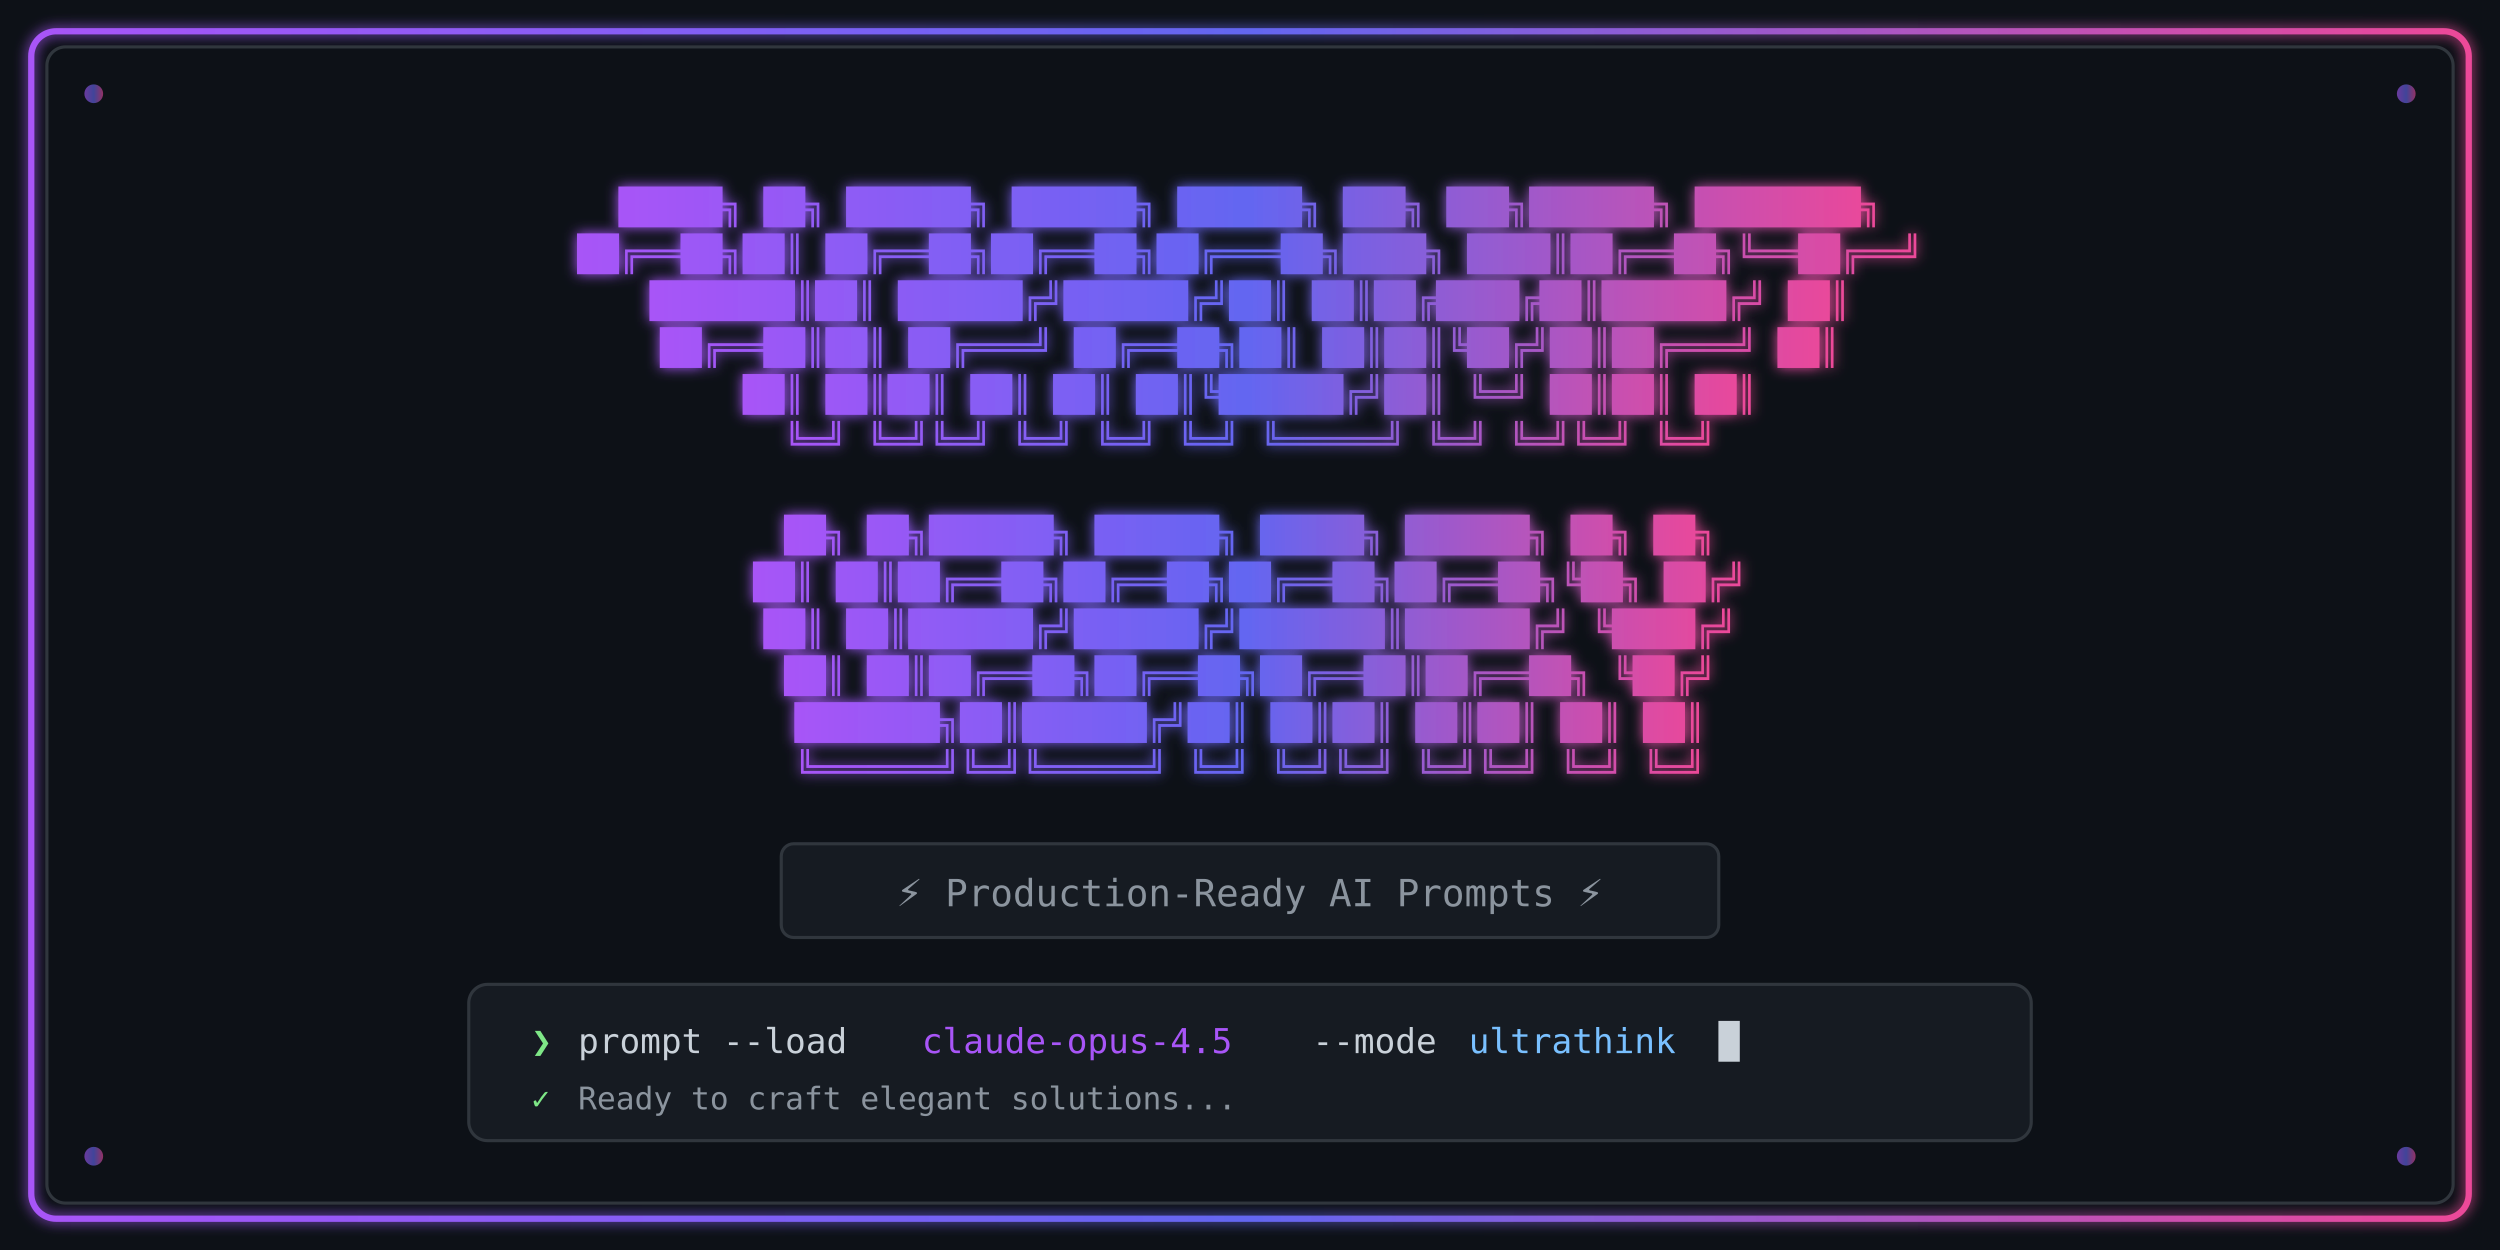
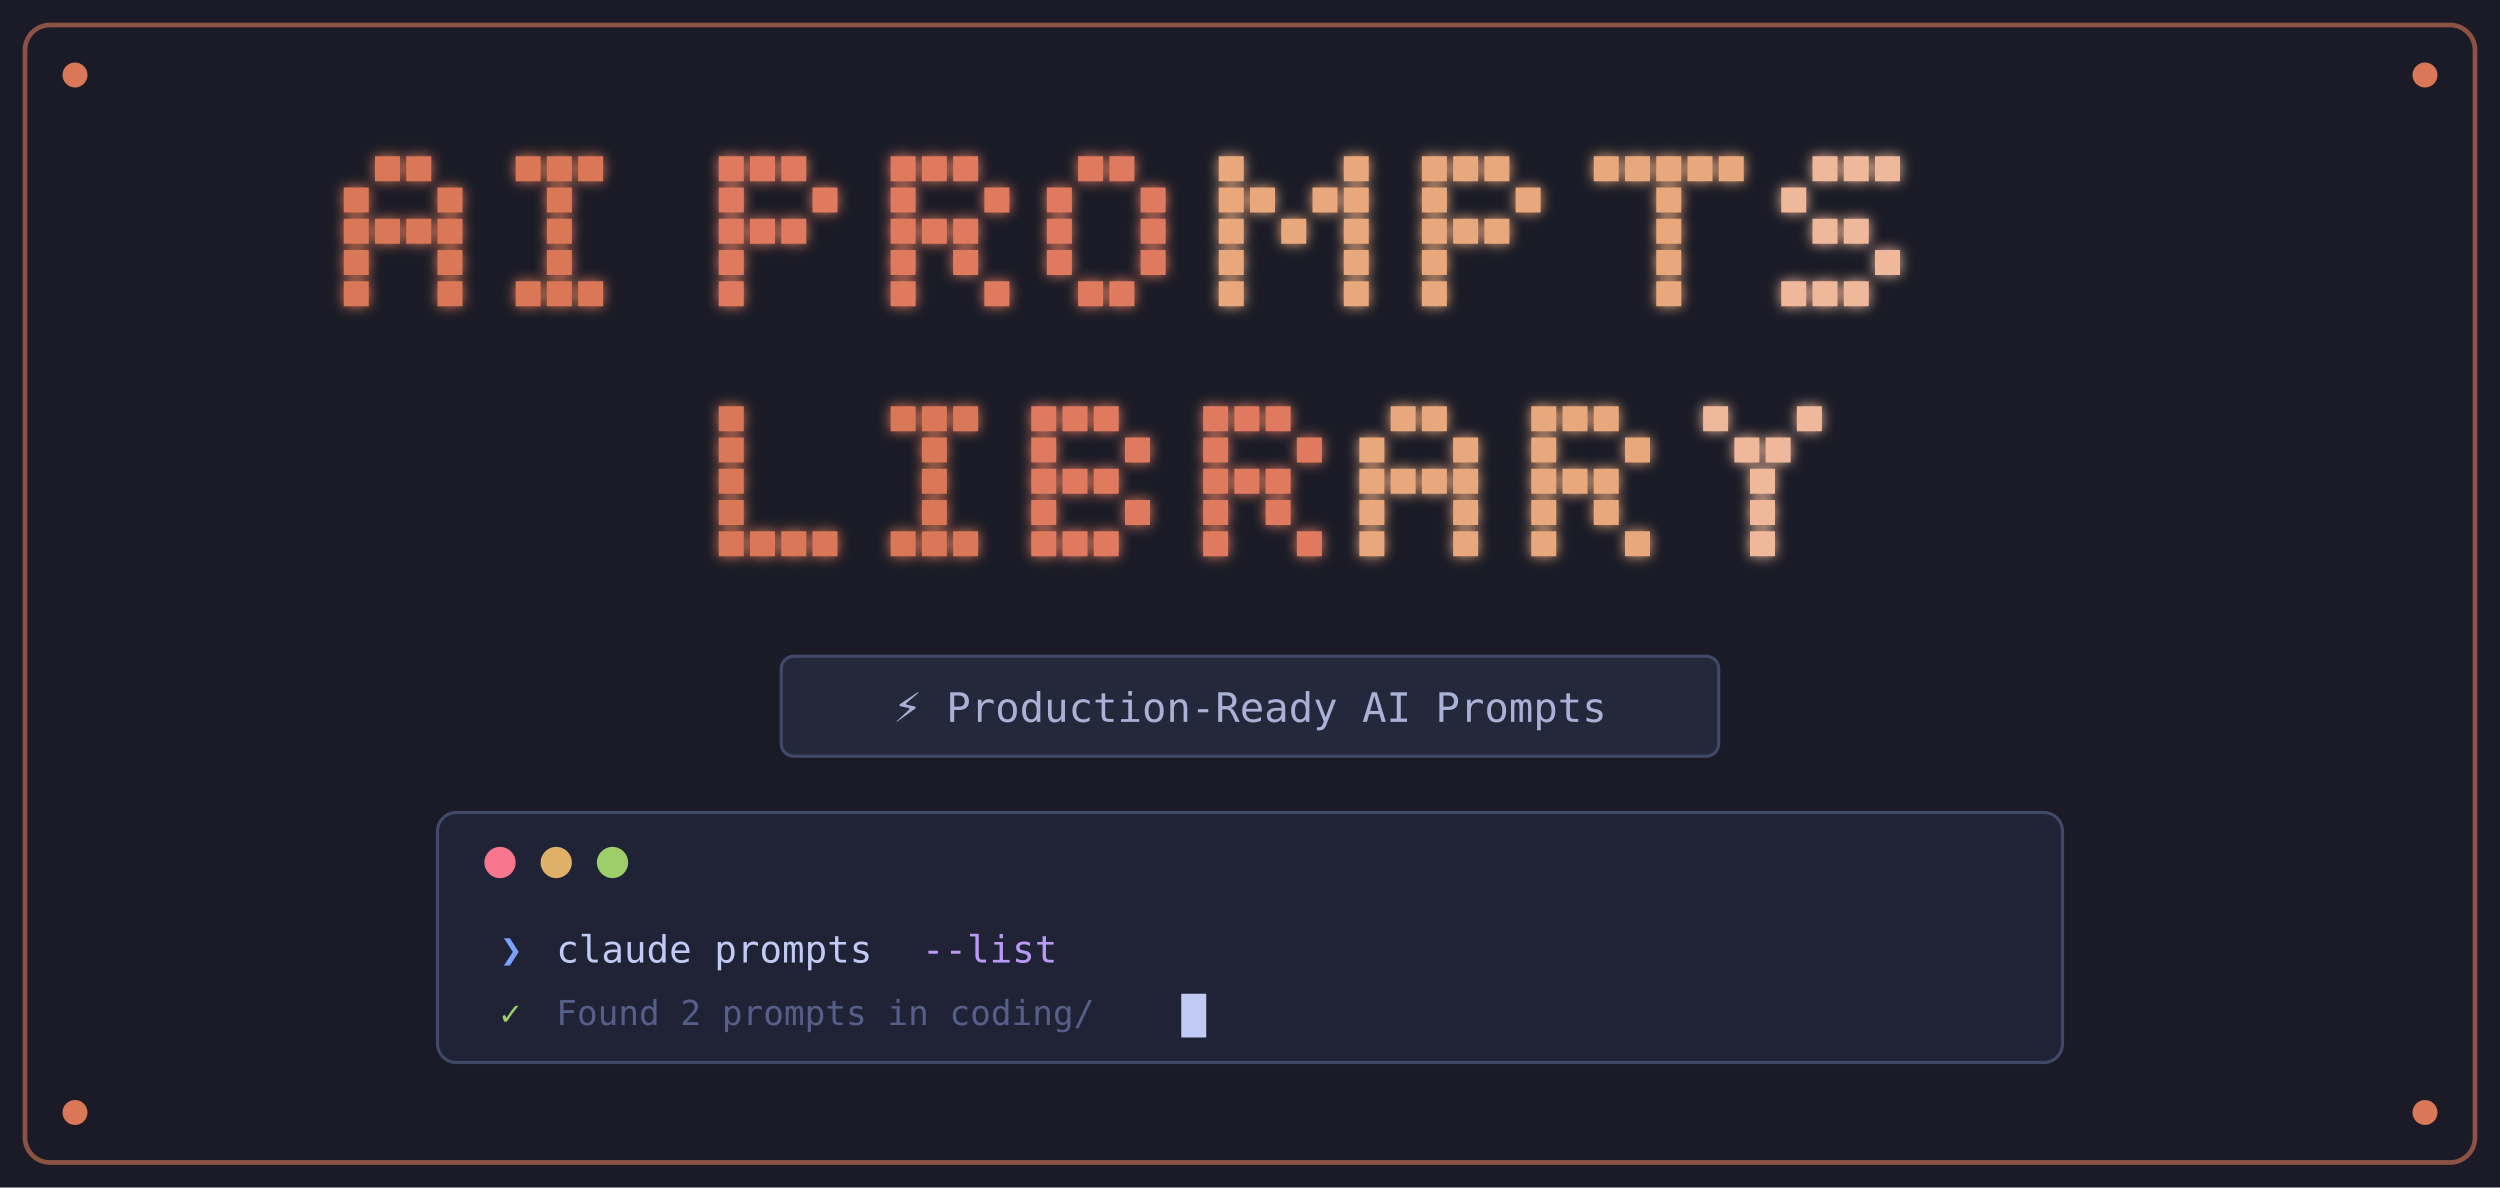
- <svg xmlns="http://www.w3.org/2000/svg" width="800" height="400" viewBox="0 0 800 400">
+ <svg xmlns="http://www.w3.org/2000/svg" width="800" height="380" viewBox="0 0 800 380">
  <defs>
-     <linearGradient id="gradient1" x1="0%" y1="0%" x2="100%" y2="0%">
-       <stop offset="0%" style="stop-color:#a855f7">
-         <animate attributeName="stop-color" values="#a855f7;#6366f1;#ec4899;#a855f7" dur="4s" repeatCount="indefinite" />
-       </stop>
-       <stop offset="50%" style="stop-color:#6366f1">
-         <animate attributeName="stop-color" values="#6366f1;#ec4899;#a855f7;#6366f1" dur="4s" repeatCount="indefinite" />
-       </stop>
-       <stop offset="100%" style="stop-color:#ec4899">
-         <animate attributeName="stop-color" values="#ec4899;#a855f7;#6366f1;#ec4899" dur="4s" repeatCount="indefinite" />
-       </stop>
+     <linearGradient id="claudeGradient" x1="0%" y1="0%" x2="100%" y2="0%">
+       <stop offset="0%" style="stop-color:#D97757" />
+       <stop offset="50%" style="stop-color:#E07A5F" />
+       <stop offset="100%" style="stop-color:#D97757" />
    </linearGradient>
-     <filter id="glow">
-       <feGaussianBlur stdDeviation="2" result="coloredBlur" />
+     <filter id="glow" x="-20%" y="-20%" width="140%" height="140%">
+       <feGaussianBlur stdDeviation="2" result="blur" />
      <feMerge>
-         <feMergeNode in="coloredBlur" />
-         <feMergeNode in="SourceGraphic" />
-       </feMerge>
-     </filter>
-     <filter id="glow-strong">
-       <feGaussianBlur stdDeviation="4" result="coloredBlur" />
-       <feMerge>
-         <feMergeNode in="coloredBlur" />
+         <feMergeNode in="blur" />
        <feMergeNode in="SourceGraphic" />
      </feMerge>
    </filter>
  </defs>
  <style>
+     @keyframes fadeIn {
+       0% { opacity: 0; }
+       100% { opacity: 1; }
+     }
    @keyframes pulse {
-       0%, 100% { opacity: 1; }
+       0%, 100% { opacity: 0.4; }
      50% { opacity: 0.7; }
-     }
-     @keyframes slideIn {
-       0% { transform: translateX(-10px); opacity: 0; }
-       100% { transform: translateX(0); opacity: 1; }
-     }
-     @keyframes flicker {
-       0%, 100% { opacity: 1; }
-       92% { opacity: 1; }
-       93% { opacity: 0.8; }
-       94% { opacity: 1; }
-       96% { opacity: 0.9; }
-       97% { opacity: 1; }
-     }
-     @keyframes typing {
-       0% { width: 0; }
-       100% { width: 100%; }
    }
    @keyframes blink {
      0%, 100% { opacity: 1; }
      50% { opacity: 0; }
    }
-     @keyframes float {
-       0%, 100% { transform: translateY(0px); }
-       50% { transform: translateY(-5px); }
-     }
-     @keyframes gradientMove {
-       0% { background-position: 0% 50%; }
-       50% { background-position: 100% 50%; }
-       100% { background-position: 0% 50%; }
-     }
-     .ascii-art {
-       animation: pulse 3s ease-in-out infinite, flicker 8s linear infinite;
-     }
-     .line-1 { animation: slideIn 0.5s ease-out 0.1s both; }
-     .line-2 { animation: slideIn 0.5s ease-out 0.2s both; }
-     .line-3 { animation: slideIn 0.5s ease-out 0.3s both; }
-     .line-4 { animation: slideIn 0.5s ease-out 0.4s both; }
-     .line-5 { animation: slideIn 0.5s ease-out 0.5s both; }
-     .line-6 { animation: slideIn 0.5s ease-out 0.6s both; }
-     .subtitle {
-       animation: float 4s ease-in-out infinite;
-     }
-     .cursor {
-       animation: blink 1s step-end infinite;
-     }
-     .terminal-line {
-       animation: slideIn 0.8s ease-out 1s both;
-     }
+     .brick { animation: fadeIn 0.8s ease-out both; }
+     .row-1 .brick { animation-delay: 0.05s; }
+     .row-2 .brick { animation-delay: 0.1s; }
+     .row-3 .brick { animation-delay: 0.15s; }
+     .row-4 .brick { animation-delay: 0.2s; }
+     .row-5 .brick { animation-delay: 0.25s; }
+     .corner { animation: pulse 3s ease-in-out infinite; }
+     .cursor { animation: blink 1s step-end infinite; }
  </style>
-   <rect width="800" height="400" fill="#0d1117" />
-   <rect x="10" y="10" width="780" height="380" rx="8" ry="8" fill="none" stroke="url(#gradient1)" stroke-width="2" filter="url(#glow)">
-     <animate attributeName="stroke-opacity" values="0.5;1;0.5" dur="3s" repeatCount="indefinite" />
-   </rect>
-   <rect x="15" y="15" width="770" height="370" rx="6" ry="6" fill="none" stroke="#30363d" stroke-width="1" />
-   <g class="ascii-art" filter="url(#glow)">
-     <text x="400" y="70" text-anchor="middle" font-family="monospace" font-size="11" fill="url(#gradient1)" class="line-1">
-       █████╗ ██╗    ██████╗ ██████╗  ██████╗ ███╗   ███╗██████╗ ████████╗
-     </text>
-     <text x="400" y="85" text-anchor="middle" font-family="monospace" font-size="11" fill="url(#gradient1)" class="line-2">
-       ██╔══██╗██║    ██╔══██╗██╔══██╗██╔═══██╗████╗ ████║██╔══██╗╚══██╔══╝
-     </text>
-     <text x="400" y="100" text-anchor="middle" font-family="monospace" font-size="11" fill="url(#gradient1)" class="line-3">
-       ███████║██║    ██████╔╝██████╔╝██║   ██║██╔████╔██║██████╔╝   ██║
-     </text>
-     <text x="400" y="115" text-anchor="middle" font-family="monospace" font-size="11" fill="url(#gradient1)" class="line-4">
-       ██╔══██║██║    ██╔═══╝ ██╔══██╗██║   ██║██║╚██╔╝██║██╔═══╝    ██║
-     </text>
-     <text x="400" y="130" text-anchor="middle" font-family="monospace" font-size="11" fill="url(#gradient1)" class="line-5">
-       ██║  ██║██║    ██║     ██║  ██║╚██████╔╝██║ ╚═╝ ██║██║        ██║
-     </text>
-     <text x="400" y="145" text-anchor="middle" font-family="monospace" font-size="11" fill="url(#gradient1)" class="line-6">
-       ╚═╝  ╚═╝╚═╝    ╚═╝     ╚═╝  ╚═╝ ╚═════╝ ╚═╝     ╚═╝╚═╝        ╚═╝
-     </text>
+   <rect width="800" height="380" fill="#1a1b26" />
+   <rect x="8" y="8" width="784" height="364" rx="8" fill="none" stroke="#D97757" stroke-width="1.5" stroke-opacity="0.6" />
+   <circle cx="24" cy="24" r="4" fill="#D97757" class="corner" />
+   <circle cx="776" cy="24" r="4" fill="#D97757" class="corner" style="animation-delay: 0.75s" />
+   <circle cx="24" cy="356" r="4" fill="#D97757" class="corner" style="animation-delay: 1.5s" />
+   <circle cx="776" cy="356" r="4" fill="#D97757" class="corner" style="animation-delay: 2.25s" />
+   <g class="row-1" filter="url(#glow)">
+     <rect x="120" y="50" width="8" height="8" fill="#D97757" class="brick" />
+     <rect x="130" y="50" width="8" height="8" fill="#D97757" class="brick" />
+     <rect x="110" y="60" width="8" height="8" fill="#D97757" class="brick" />
+     <rect x="140" y="60" width="8" height="8" fill="#D97757" class="brick" />
+     <rect x="110" y="70" width="8" height="8" fill="#D97757" class="brick" />
+     <rect x="120" y="70" width="8" height="8" fill="#D97757" class="brick" />
+     <rect x="130" y="70" width="8" height="8" fill="#D97757" class="brick" />
+     <rect x="140" y="70" width="8" height="8" fill="#D97757" class="brick" />
+     <rect x="110" y="80" width="8" height="8" fill="#D97757" class="brick" />
+     <rect x="140" y="80" width="8" height="8" fill="#D97757" class="brick" />
+     <rect x="110" y="90" width="8" height="8" fill="#D97757" class="brick" />
+     <rect x="140" y="90" width="8" height="8" fill="#D97757" class="brick" />
+     <rect x="165" y="50" width="8" height="8" fill="#D97757" class="brick" />
+     <rect x="175" y="50" width="8" height="8" fill="#D97757" class="brick" />
+     <rect x="185" y="50" width="8" height="8" fill="#D97757" class="brick" />
+     <rect x="175" y="60" width="8" height="8" fill="#D97757" class="brick" />
+     <rect x="175" y="70" width="8" height="8" fill="#D97757" class="brick" />
+     <rect x="175" y="80" width="8" height="8" fill="#D97757" class="brick" />
+     <rect x="165" y="90" width="8" height="8" fill="#D97757" class="brick" />
+     <rect x="175" y="90" width="8" height="8" fill="#D97757" class="brick" />
+     <rect x="185" y="90" width="8" height="8" fill="#D97757" class="brick" />
+     <rect x="230" y="50" width="8" height="8" fill="#E07A5F" class="brick" />
+     <rect x="240" y="50" width="8" height="8" fill="#E07A5F" class="brick" />
+     <rect x="250" y="50" width="8" height="8" fill="#E07A5F" class="brick" />
+     <rect x="230" y="60" width="8" height="8" fill="#E07A5F" class="brick" />
+     <rect x="260" y="60" width="8" height="8" fill="#E07A5F" class="brick" />
+     <rect x="230" y="70" width="8" height="8" fill="#E07A5F" class="brick" />
+     <rect x="240" y="70" width="8" height="8" fill="#E07A5F" class="brick" />
+     <rect x="250" y="70" width="8" height="8" fill="#E07A5F" class="brick" />
+     <rect x="230" y="80" width="8" height="8" fill="#E07A5F" class="brick" />
+     <rect x="230" y="90" width="8" height="8" fill="#E07A5F" class="brick" />
+     <rect x="285" y="50" width="8" height="8" fill="#E07A5F" class="brick" />
+     <rect x="295" y="50" width="8" height="8" fill="#E07A5F" class="brick" />
+     <rect x="305" y="50" width="8" height="8" fill="#E07A5F" class="brick" />
+     <rect x="285" y="60" width="8" height="8" fill="#E07A5F" class="brick" />
+     <rect x="315" y="60" width="8" height="8" fill="#E07A5F" class="brick" />
+     <rect x="285" y="70" width="8" height="8" fill="#E07A5F" class="brick" />
+     <rect x="295" y="70" width="8" height="8" fill="#E07A5F" class="brick" />
+     <rect x="305" y="70" width="8" height="8" fill="#E07A5F" class="brick" />
+     <rect x="285" y="80" width="8" height="8" fill="#E07A5F" class="brick" />
+     <rect x="305" y="80" width="8" height="8" fill="#E07A5F" class="brick" />
+     <rect x="285" y="90" width="8" height="8" fill="#E07A5F" class="brick" />
+     <rect x="315" y="90" width="8" height="8" fill="#E07A5F" class="brick" />
+     <rect x="345" y="50" width="8" height="8" fill="#E07A5F" class="brick" />
+     <rect x="355" y="50" width="8" height="8" fill="#E07A5F" class="brick" />
+     <rect x="335" y="60" width="8" height="8" fill="#E07A5F" class="brick" />
+     <rect x="365" y="60" width="8" height="8" fill="#E07A5F" class="brick" />
+     <rect x="335" y="70" width="8" height="8" fill="#E07A5F" class="brick" />
+     <rect x="365" y="70" width="8" height="8" fill="#E07A5F" class="brick" />
+     <rect x="335" y="80" width="8" height="8" fill="#E07A5F" class="brick" />
+     <rect x="365" y="80" width="8" height="8" fill="#E07A5F" class="brick" />
+     <rect x="345" y="90" width="8" height="8" fill="#E07A5F" class="brick" />
+     <rect x="355" y="90" width="8" height="8" fill="#E07A5F" class="brick" />
+     <rect x="390" y="50" width="8" height="8" fill="#E8A87C" class="brick" />
+     <rect x="430" y="50" width="8" height="8" fill="#E8A87C" class="brick" />
+     <rect x="390" y="60" width="8" height="8" fill="#E8A87C" class="brick" />
+     <rect x="400" y="60" width="8" height="8" fill="#E8A87C" class="brick" />
+     <rect x="420" y="60" width="8" height="8" fill="#E8A87C" class="brick" />
+     <rect x="430" y="60" width="8" height="8" fill="#E8A87C" class="brick" />
+     <rect x="390" y="70" width="8" height="8" fill="#E8A87C" class="brick" />
+     <rect x="410" y="70" width="8" height="8" fill="#E8A87C" class="brick" />
+     <rect x="430" y="70" width="8" height="8" fill="#E8A87C" class="brick" />
+     <rect x="390" y="80" width="8" height="8" fill="#E8A87C" class="brick" />
+     <rect x="430" y="80" width="8" height="8" fill="#E8A87C" class="brick" />
+     <rect x="390" y="90" width="8" height="8" fill="#E8A87C" class="brick" />
+     <rect x="430" y="90" width="8" height="8" fill="#E8A87C" class="brick" />
+     <rect x="455" y="50" width="8" height="8" fill="#E8A87C" class="brick" />
+     <rect x="465" y="50" width="8" height="8" fill="#E8A87C" class="brick" />
+     <rect x="475" y="50" width="8" height="8" fill="#E8A87C" class="brick" />
+     <rect x="455" y="60" width="8" height="8" fill="#E8A87C" class="brick" />
+     <rect x="485" y="60" width="8" height="8" fill="#E8A87C" class="brick" />
+     <rect x="455" y="70" width="8" height="8" fill="#E8A87C" class="brick" />
+     <rect x="465" y="70" width="8" height="8" fill="#E8A87C" class="brick" />
+     <rect x="475" y="70" width="8" height="8" fill="#E8A87C" class="brick" />
+     <rect x="455" y="80" width="8" height="8" fill="#E8A87C" class="brick" />
+     <rect x="455" y="90" width="8" height="8" fill="#E8A87C" class="brick" />
+     <rect x="510" y="50" width="8" height="8" fill="#E8A87C" class="brick" />
+     <rect x="520" y="50" width="8" height="8" fill="#E8A87C" class="brick" />
+     <rect x="530" y="50" width="8" height="8" fill="#E8A87C" class="brick" />
+     <rect x="540" y="50" width="8" height="8" fill="#E8A87C" class="brick" />
+     <rect x="550" y="50" width="8" height="8" fill="#E8A87C" class="brick" />
+     <rect x="530" y="60" width="8" height="8" fill="#E8A87C" class="brick" />
+     <rect x="530" y="70" width="8" height="8" fill="#E8A87C" class="brick" />
+     <rect x="530" y="80" width="8" height="8" fill="#E8A87C" class="brick" />
+     <rect x="530" y="90" width="8" height="8" fill="#E8A87C" class="brick" />
+     <rect x="580" y="50" width="8" height="8" fill="#F0B89A" class="brick" />
+     <rect x="590" y="50" width="8" height="8" fill="#F0B89A" class="brick" />
+     <rect x="600" y="50" width="8" height="8" fill="#F0B89A" class="brick" />
+     <rect x="570" y="60" width="8" height="8" fill="#F0B89A" class="brick" />
+     <rect x="580" y="70" width="8" height="8" fill="#F0B89A" class="brick" />
+     <rect x="590" y="70" width="8" height="8" fill="#F0B89A" class="brick" />
+     <rect x="600" y="80" width="8" height="8" fill="#F0B89A" class="brick" />
+     <rect x="570" y="90" width="8" height="8" fill="#F0B89A" class="brick" />
+     <rect x="580" y="90" width="8" height="8" fill="#F0B89A" class="brick" />
+     <rect x="590" y="90" width="8" height="8" fill="#F0B89A" class="brick" />
  </g>
-   <g class="ascii-art" filter="url(#glow)">
-     <text x="400" y="175" text-anchor="middle" font-family="monospace" font-size="11" fill="url(#gradient1)" class="line-1">
-       ██╗     ██╗██████╗ ██████╗  █████╗ ██████╗ ██╗   ██╗
-     </text>
-     <text x="400" y="190" text-anchor="middle" font-family="monospace" font-size="11" fill="url(#gradient1)" class="line-2">
-       ██║     ██║██╔══██╗██╔══██╗██╔══██╗██╔══██╗╚██╗ ██╔╝
-     </text>
-     <text x="400" y="205" text-anchor="middle" font-family="monospace" font-size="11" fill="url(#gradient1)" class="line-3">
-       ██║     ██║██████╔╝██████╔╝███████║██████╔╝ ╚████╔╝
-     </text>
-     <text x="400" y="220" text-anchor="middle" font-family="monospace" font-size="11" fill="url(#gradient1)" class="line-4">
-       ██║     ██║██╔══██╗██╔══██╗██╔══██║██╔══██╗  ╚██╔╝
-     </text>
-     <text x="400" y="235" text-anchor="middle" font-family="monospace" font-size="11" fill="url(#gradient1)" class="line-5">
-       ███████╗██║██████╔╝██║  ██║██║  ██║██║  ██║   ██║
-     </text>
-     <text x="400" y="250" text-anchor="middle" font-family="monospace" font-size="11" fill="url(#gradient1)" class="line-6">
-       ╚══════╝╚═╝╚═════╝ ╚═╝  ╚═╝╚═╝  ╚═╝╚═╝  ╚═╝   ╚═╝
-     </text>
+   <g class="row-2" filter="url(#glow)">
+     <rect x="230" y="130" width="8" height="8" fill="#D97757" class="brick" />
+     <rect x="230" y="140" width="8" height="8" fill="#D97757" class="brick" />
+     <rect x="230" y="150" width="8" height="8" fill="#D97757" class="brick" />
+     <rect x="230" y="160" width="8" height="8" fill="#D97757" class="brick" />
+     <rect x="230" y="170" width="8" height="8" fill="#D97757" class="brick" />
+     <rect x="240" y="170" width="8" height="8" fill="#D97757" class="brick" />
+     <rect x="250" y="170" width="8" height="8" fill="#D97757" class="brick" />
+     <rect x="260" y="170" width="8" height="8" fill="#D97757" class="brick" />
+     <rect x="285" y="130" width="8" height="8" fill="#D97757" class="brick" />
+     <rect x="295" y="130" width="8" height="8" fill="#D97757" class="brick" />
+     <rect x="305" y="130" width="8" height="8" fill="#D97757" class="brick" />
+     <rect x="295" y="140" width="8" height="8" fill="#D97757" class="brick" />
+     <rect x="295" y="150" width="8" height="8" fill="#D97757" class="brick" />
+     <rect x="295" y="160" width="8" height="8" fill="#D97757" class="brick" />
+     <rect x="285" y="170" width="8" height="8" fill="#D97757" class="brick" />
+     <rect x="295" y="170" width="8" height="8" fill="#D97757" class="brick" />
+     <rect x="305" y="170" width="8" height="8" fill="#D97757" class="brick" />
+     <rect x="330" y="130" width="8" height="8" fill="#E07A5F" class="brick" />
+     <rect x="340" y="130" width="8" height="8" fill="#E07A5F" class="brick" />
+     <rect x="350" y="130" width="8" height="8" fill="#E07A5F" class="brick" />
+     <rect x="330" y="140" width="8" height="8" fill="#E07A5F" class="brick" />
+     <rect x="360" y="140" width="8" height="8" fill="#E07A5F" class="brick" />
+     <rect x="330" y="150" width="8" height="8" fill="#E07A5F" class="brick" />
+     <rect x="340" y="150" width="8" height="8" fill="#E07A5F" class="brick" />
+     <rect x="350" y="150" width="8" height="8" fill="#E07A5F" class="brick" />
+     <rect x="330" y="160" width="8" height="8" fill="#E07A5F" class="brick" />
+     <rect x="360" y="160" width="8" height="8" fill="#E07A5F" class="brick" />
+     <rect x="330" y="170" width="8" height="8" fill="#E07A5F" class="brick" />
+     <rect x="340" y="170" width="8" height="8" fill="#E07A5F" class="brick" />
+     <rect x="350" y="170" width="8" height="8" fill="#E07A5F" class="brick" />
+     <rect x="385" y="130" width="8" height="8" fill="#E07A5F" class="brick" />
+     <rect x="395" y="130" width="8" height="8" fill="#E07A5F" class="brick" />
+     <rect x="405" y="130" width="8" height="8" fill="#E07A5F" class="brick" />
+     <rect x="385" y="140" width="8" height="8" fill="#E07A5F" class="brick" />
+     <rect x="415" y="140" width="8" height="8" fill="#E07A5F" class="brick" />
+     <rect x="385" y="150" width="8" height="8" fill="#E07A5F" class="brick" />
+     <rect x="395" y="150" width="8" height="8" fill="#E07A5F" class="brick" />
+     <rect x="405" y="150" width="8" height="8" fill="#E07A5F" class="brick" />
+     <rect x="385" y="160" width="8" height="8" fill="#E07A5F" class="brick" />
+     <rect x="405" y="160" width="8" height="8" fill="#E07A5F" class="brick" />
+     <rect x="385" y="170" width="8" height="8" fill="#E07A5F" class="brick" />
+     <rect x="415" y="170" width="8" height="8" fill="#E07A5F" class="brick" />
+     <rect x="445" y="130" width="8" height="8" fill="#E8A87C" class="brick" />
+     <rect x="455" y="130" width="8" height="8" fill="#E8A87C" class="brick" />
+     <rect x="435" y="140" width="8" height="8" fill="#E8A87C" class="brick" />
+     <rect x="465" y="140" width="8" height="8" fill="#E8A87C" class="brick" />
+     <rect x="435" y="150" width="8" height="8" fill="#E8A87C" class="brick" />
+     <rect x="445" y="150" width="8" height="8" fill="#E8A87C" class="brick" />
+     <rect x="455" y="150" width="8" height="8" fill="#E8A87C" class="brick" />
+     <rect x="465" y="150" width="8" height="8" fill="#E8A87C" class="brick" />
+     <rect x="435" y="160" width="8" height="8" fill="#E8A87C" class="brick" />
+     <rect x="465" y="160" width="8" height="8" fill="#E8A87C" class="brick" />
+     <rect x="435" y="170" width="8" height="8" fill="#E8A87C" class="brick" />
+     <rect x="465" y="170" width="8" height="8" fill="#E8A87C" class="brick" />
+     <rect x="490" y="130" width="8" height="8" fill="#E8A87C" class="brick" />
+     <rect x="500" y="130" width="8" height="8" fill="#E8A87C" class="brick" />
+     <rect x="510" y="130" width="8" height="8" fill="#E8A87C" class="brick" />
+     <rect x="490" y="140" width="8" height="8" fill="#E8A87C" class="brick" />
+     <rect x="520" y="140" width="8" height="8" fill="#E8A87C" class="brick" />
+     <rect x="490" y="150" width="8" height="8" fill="#E8A87C" class="brick" />
+     <rect x="500" y="150" width="8" height="8" fill="#E8A87C" class="brick" />
+     <rect x="510" y="150" width="8" height="8" fill="#E8A87C" class="brick" />
+     <rect x="490" y="160" width="8" height="8" fill="#E8A87C" class="brick" />
+     <rect x="510" y="160" width="8" height="8" fill="#E8A87C" class="brick" />
+     <rect x="490" y="170" width="8" height="8" fill="#E8A87C" class="brick" />
+     <rect x="520" y="170" width="8" height="8" fill="#E8A87C" class="brick" />
+     <rect x="545" y="130" width="8" height="8" fill="#F0B89A" class="brick" />
+     <rect x="575" y="130" width="8" height="8" fill="#F0B89A" class="brick" />
+     <rect x="555" y="140" width="8" height="8" fill="#F0B89A" class="brick" />
+     <rect x="565" y="140" width="8" height="8" fill="#F0B89A" class="brick" />
+     <rect x="560" y="150" width="8" height="8" fill="#F0B89A" class="brick" />
+     <rect x="560" y="160" width="8" height="8" fill="#F0B89A" class="brick" />
+     <rect x="560" y="170" width="8" height="8" fill="#F0B89A" class="brick" />
  </g>
-   <g class="subtitle">
-     <rect x="250" y="270" width="300" height="30" rx="4" ry="4" fill="#161b22" stroke="#30363d" />
-     <text x="400" y="290" text-anchor="middle" font-family="monospace" font-size="12" fill="#8b949e">
-       ⚡ Production-Ready AI Prompts ⚡
-     </text>
-   </g>
-   <g class="terminal-line">
-     <rect x="150" y="315" width="500" height="50" rx="6" ry="6" fill="#161b22" stroke="#30363d" />
-     <text x="170" y="337" font-family="monospace" font-size="11" fill="#7ee787">❯</text>
-     <text x="185" y="337" font-family="monospace" font-size="11" fill="#c9d1d9">prompt --load</text>
-     <text x="295" y="337" font-family="monospace" font-size="11" fill="#a855f7">claude-opus-4.5</text>
-     <text x="420" y="337" font-family="monospace" font-size="11" fill="#c9d1d9">--mode</text>
-     <text x="470" y="337" font-family="monospace" font-size="11" fill="#79c0ff">ultrathink</text>
-     <text x="550" y="337" font-family="monospace" font-size="11" fill="#c9d1d9" class="cursor">█</text>
-     <text x="170" y="355" font-family="monospace" font-size="10" fill="#7ee787">✓</text>
-     <text x="185" y="355" font-family="monospace" font-size="10" fill="#8b949e">Ready to craft elegant solutions...</text>
-   </g>
-   <g fill="url(#gradient1)" opacity="0.6">
-     <circle cx="30" cy="30" r="3">
-       <animate attributeName="opacity" values="0.3;1;0.3" dur="2s" repeatCount="indefinite" />
-     </circle>
-     <circle cx="770" cy="30" r="3">
-       <animate attributeName="opacity" values="0.3;1;0.3" dur="2s" repeatCount="indefinite" begin="0.5s" />
-     </circle>
-     <circle cx="30" cy="370" r="3">
-       <animate attributeName="opacity" values="0.3;1;0.3" dur="2s" repeatCount="indefinite" begin="1s" />
-     </circle>
-     <circle cx="770" cy="370" r="3">
-       <animate attributeName="opacity" values="0.3;1;0.3" dur="2s" repeatCount="indefinite" begin="1.5s" />
-     </circle>
-   </g>
+   <rect x="250" y="210" width="300" height="32" rx="4" fill="#24283b" stroke="#414868" stroke-width="1" />
+   <text x="400" y="231" text-anchor="middle" font-family="'SF Mono', 'Monaco', 'Inconsolata', monospace" font-size="13" fill="#a9b1d6">
+     ⚡ Production-Ready AI Prompts
+   </text>
+   <rect x="140" y="260" width="520" height="80" rx="6" fill="#1f2335" stroke="#414868" stroke-width="1" />
+   <circle cx="160" cy="276" r="5" fill="#f7768e" />
+   <circle cx="178" cy="276" r="5" fill="#e0af68" />
+   <circle cx="196" cy="276" r="5" fill="#9ece6a" />
+   <text x="160" y="308" font-family="'SF Mono', 'Monaco', monospace" font-size="12" fill="#7aa2f7">❯</text>
+   <text x="178" y="308" font-family="'SF Mono', 'Monaco', monospace" font-size="12" fill="#c0caf5">claude prompts</text>
+   <text x="295" y="308" font-family="'SF Mono', 'Monaco', monospace" font-size="12" fill="#bb9af7">--list</text>
+   <text x="160" y="328" font-family="'SF Mono', 'Monaco', monospace" font-size="11" fill="#9ece6a">✓</text>
+   <text x="178" y="328" font-family="'SF Mono', 'Monaco', monospace" font-size="11" fill="#565f89">Found 2 prompts in coding/</text>
+   <rect x="378" y="318" width="8" height="14" fill="#c0caf5" class="cursor" />
</svg>
